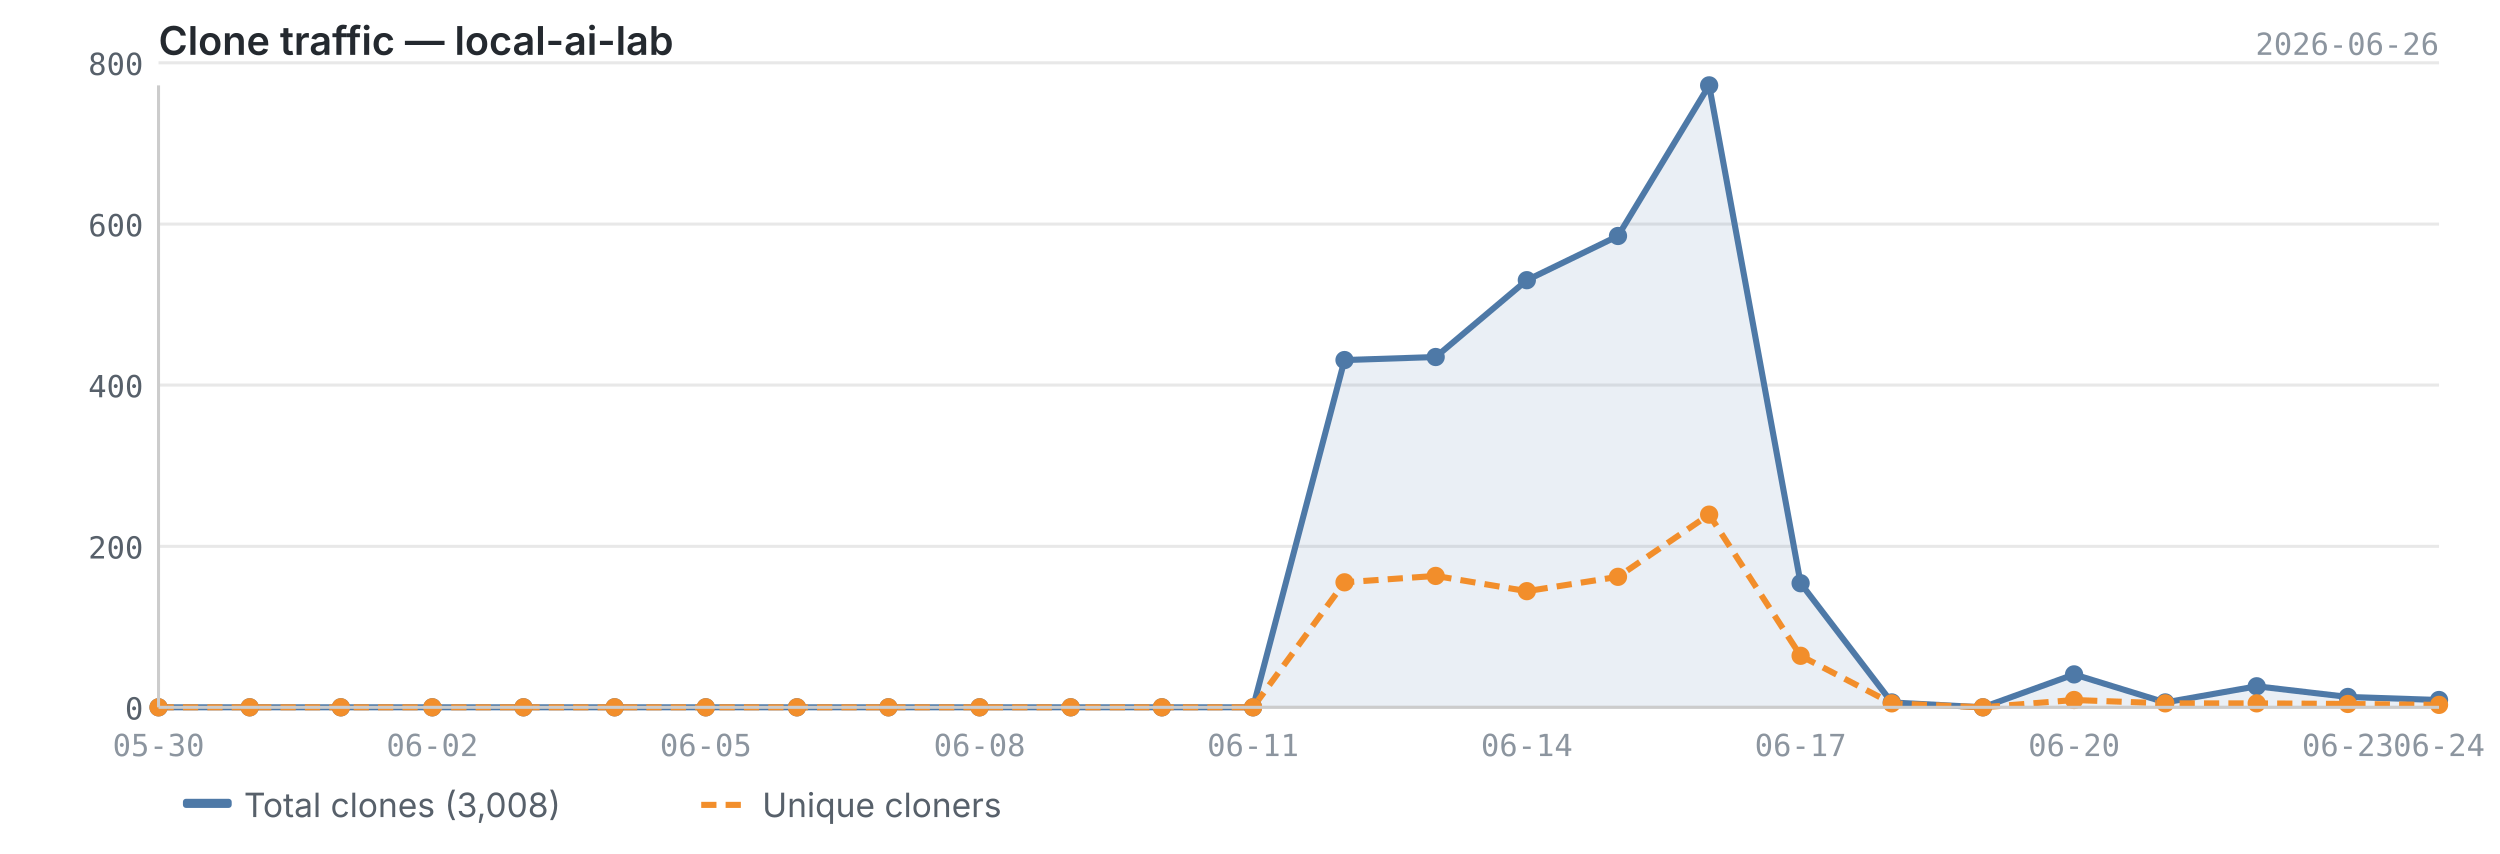
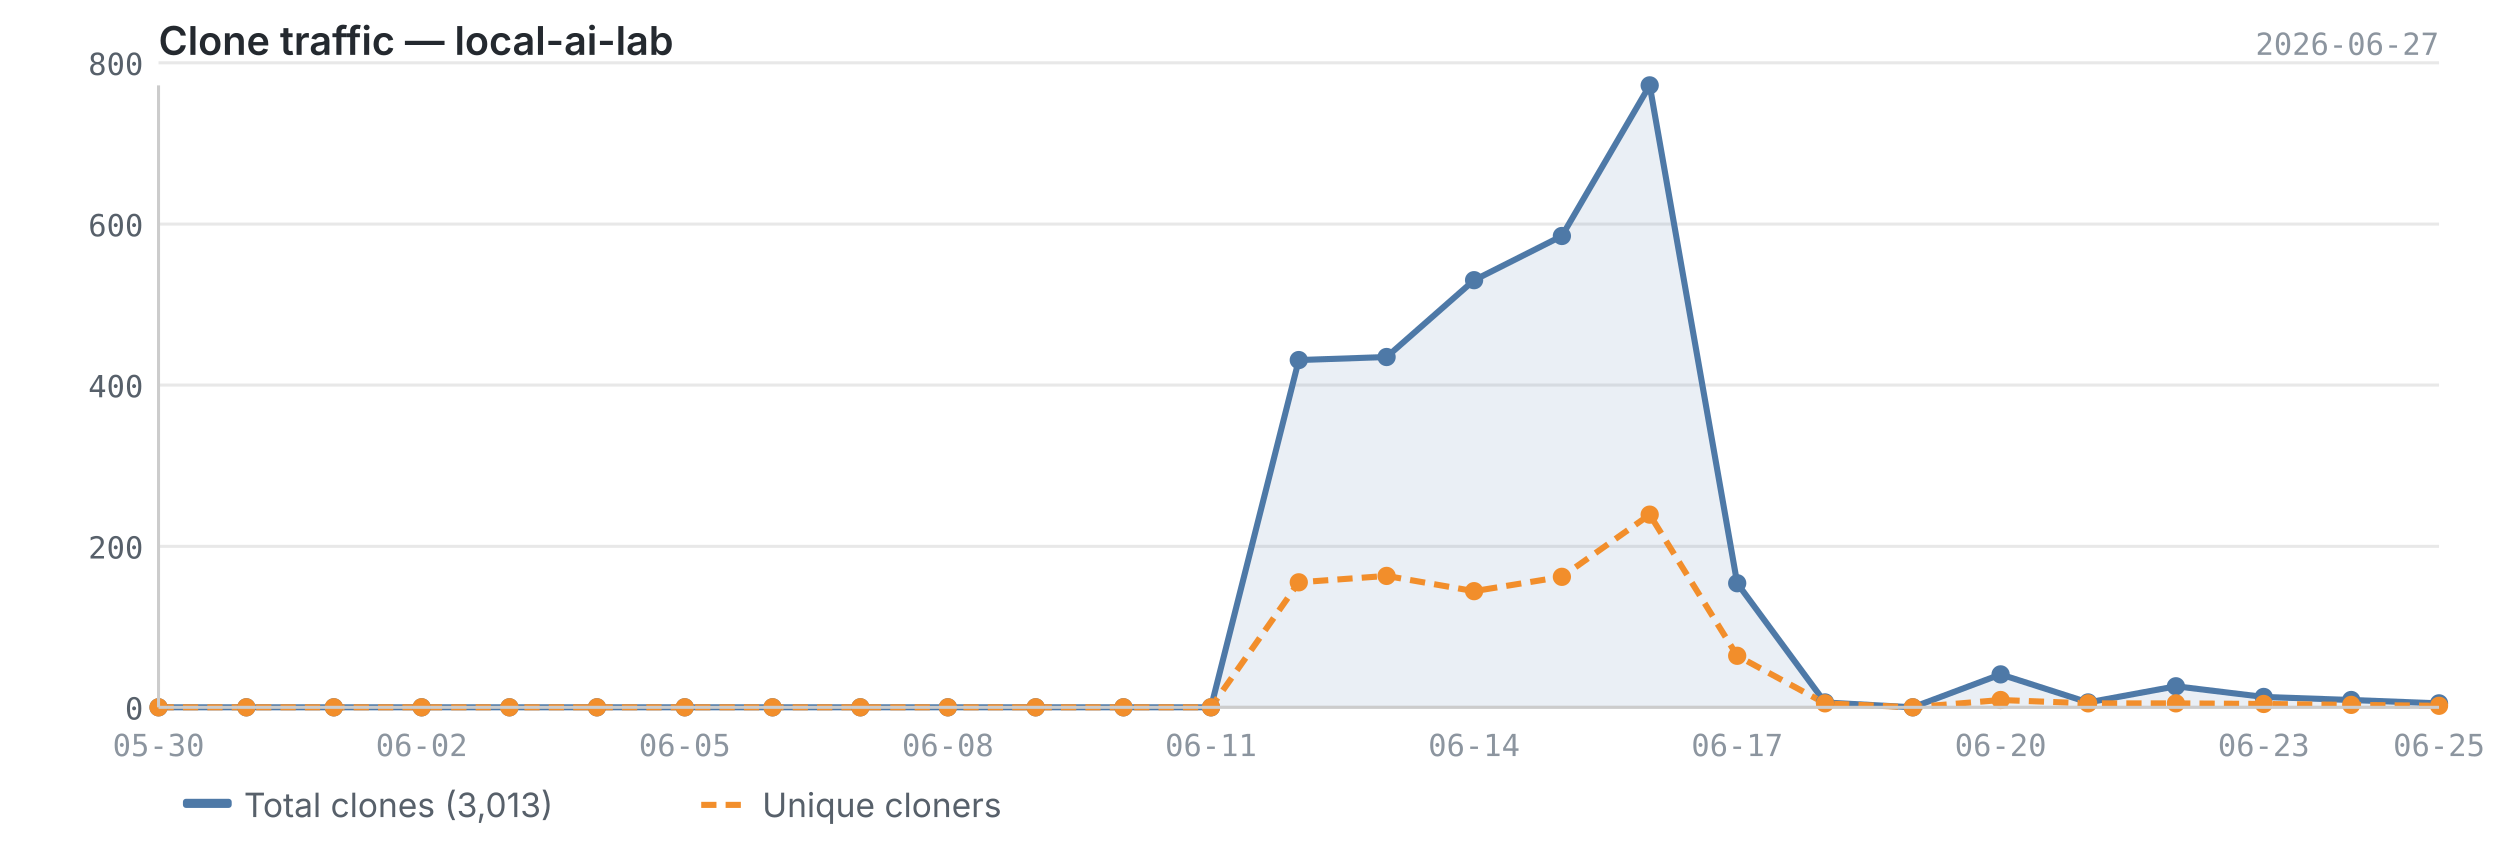
<svg xmlns="http://www.w3.org/2000/svg" viewBox="0 0 820 280" width="820" height="280">
  <text x="52" y="18" font-size="13" font-weight="600" fill="#24292f" font-family="-apple-system, BlinkMacSystemFont, 'Segoe UI', sans-serif">Clone traffic — local-ai-lab</text>
-   <text x="800" y="18" font-size="10" fill="#8c959f" font-family="ui-monospace, SFMono-Regular, 'SF Mono', Menlo, monospace" text-anchor="end">2026-06-26</text>
+   <text x="800" y="18" font-size="10" fill="#8c959f" font-family="ui-monospace, SFMono-Regular, 'SF Mono', Menlo, monospace" text-anchor="end">2026-06-27</text>
  <line x1="52" y1="232.0" x2="800" y2="232.0" stroke="#e8e8e8" stroke-width="1" />
  <line x1="52" y1="179.2" x2="800" y2="179.2" stroke="#e8e8e8" stroke-width="1" />
  <line x1="52" y1="126.3" x2="800" y2="126.3" stroke="#e8e8e8" stroke-width="1" />
  <line x1="52" y1="73.5" x2="800" y2="73.5" stroke="#e8e8e8" stroke-width="1" />
  <line x1="52" y1="20.6" x2="800" y2="20.6" stroke="#e8e8e8" stroke-width="1" />
-   <path d="M52.0,232.0 L52.0,232.0 L81.9,232.0 L111.8,232.0 L141.8,232.0 L171.7,232.0 L201.6,232.0 L231.5,232.0 L261.4,232.0 L291.4,232.0 L321.3,232.0 L351.2,232.0 L381.1,232.0 L411.0,232.0 L441.0,118.1 L470.9,117.1 L500.8,91.9 L530.7,77.4 L560.6,28.0 L590.6,191.3 L620.5,230.4 L650.4,232.0 L680.3,221.2 L710.2,230.4 L740.2,225.1 L770.1,228.6 L800.0,229.6 L800.0,232.0 L52.0,232.0Z" fill="#4e79a7" opacity="0.12" />
-   <polyline points="52.0,232.0 81.9,232.0 111.8,232.0 141.8,232.0 171.7,232.0 201.6,232.0 231.5,232.0 261.4,232.0 291.4,232.0 321.3,232.0 351.2,232.0 381.1,232.0 411.0,232.0 441.0,118.1 470.9,117.1 500.8,91.9 530.7,77.4 560.6,28.0 590.6,191.3 620.5,230.4 650.4,232.0 680.3,221.2 710.2,230.4 740.2,225.1 770.1,228.6 800.0,229.6" fill="none" stroke="#4e79a7" stroke-width="2" stroke-linejoin="round" />
-   <polyline points="52.0,232.0 81.9,232.0 111.8,232.0 141.8,232.0 171.7,232.0 201.6,232.0 231.5,232.0 261.4,232.0 291.4,232.0 321.3,232.0 351.2,232.0 381.1,232.0 411.0,232.0 441.0,191.0 470.9,188.9 500.8,193.9 530.7,189.2 560.6,168.8 590.6,215.1 620.5,230.7 650.4,232.0 680.3,229.6 710.2,230.7 740.2,230.7 770.1,230.9 800.0,231.2" fill="none" stroke="#f28e2b" stroke-width="2" stroke-linejoin="round" stroke-dasharray="5,3" />
+   <path d="M52.0,232.0 L52.0,232.0 L80.8,232.0 L109.5,232.0 L138.3,232.0 L167.1,232.0 L195.8,232.0 L224.6,232.0 L253.4,232.0 L282.2,232.0 L310.9,232.0 L339.7,232.0 L368.5,232.0 L397.2,232.0 L426.0,118.1 L454.8,117.1 L483.5,91.9 L512.3,77.4 L541.1,28.0 L569.8,191.3 L598.6,230.4 L627.4,232.0 L656.2,221.2 L684.9,230.4 L713.7,225.1 L742.5,228.6 L771.2,229.6 L800.0,230.7 L800.0,232.0 L52.0,232.0Z" fill="#4e79a7" opacity="0.12" />
+   <polyline points="52.0,232.0 80.8,232.0 109.5,232.0 138.3,232.0 167.1,232.0 195.8,232.0 224.6,232.0 253.4,232.0 282.2,232.0 310.9,232.0 339.7,232.0 368.5,232.0 397.2,232.0 426.0,118.1 454.8,117.1 483.5,91.9 512.3,77.4 541.1,28.0 569.8,191.3 598.6,230.4 627.4,232.0 656.2,221.2 684.9,230.4 713.7,225.1 742.5,228.6 771.2,229.6 800.0,230.7" fill="none" stroke="#4e79a7" stroke-width="2" stroke-linejoin="round" />
+   <polyline points="52.0,232.0 80.8,232.0 109.5,232.0 138.3,232.0 167.1,232.0 195.8,232.0 224.6,232.0 253.4,232.0 282.2,232.0 310.9,232.0 339.7,232.0 368.5,232.0 397.2,232.0 426.0,191.0 454.8,188.9 483.5,193.9 512.3,189.2 541.1,168.8 569.8,215.1 598.6,230.7 627.4,232.0 656.2,229.6 684.9,230.7 713.7,230.7 742.5,230.9 771.2,231.2 800.0,231.5" fill="none" stroke="#f28e2b" stroke-width="2" stroke-linejoin="round" stroke-dasharray="5,3" />
  <circle cx="52.0" cy="232.0" r="3" fill="#4e79a7" />
-   <circle cx="81.9" cy="232.0" r="3" fill="#4e79a7" />
-   <circle cx="111.8" cy="232.0" r="3" fill="#4e79a7" />
-   <circle cx="141.8" cy="232.0" r="3" fill="#4e79a7" />
-   <circle cx="171.7" cy="232.0" r="3" fill="#4e79a7" />
-   <circle cx="201.6" cy="232.0" r="3" fill="#4e79a7" />
-   <circle cx="231.5" cy="232.0" r="3" fill="#4e79a7" />
-   <circle cx="261.4" cy="232.0" r="3" fill="#4e79a7" />
-   <circle cx="291.4" cy="232.0" r="3" fill="#4e79a7" />
-   <circle cx="321.3" cy="232.0" r="3" fill="#4e79a7" />
-   <circle cx="351.2" cy="232.0" r="3" fill="#4e79a7" />
-   <circle cx="381.1" cy="232.0" r="3" fill="#4e79a7" />
-   <circle cx="411.0" cy="232.0" r="3" fill="#4e79a7" />
-   <circle cx="441.0" cy="118.1" r="3" fill="#4e79a7" />
-   <circle cx="470.9" cy="117.1" r="3" fill="#4e79a7" />
-   <circle cx="500.8" cy="91.9" r="3" fill="#4e79a7" />
-   <circle cx="530.7" cy="77.4" r="3" fill="#4e79a7" />
-   <circle cx="560.6" cy="28.0" r="3" fill="#4e79a7" />
-   <circle cx="590.6" cy="191.3" r="3" fill="#4e79a7" />
-   <circle cx="620.5" cy="230.4" r="3" fill="#4e79a7" />
-   <circle cx="650.4" cy="232.0" r="3" fill="#4e79a7" />
-   <circle cx="680.3" cy="221.2" r="3" fill="#4e79a7" />
-   <circle cx="710.2" cy="230.4" r="3" fill="#4e79a7" />
-   <circle cx="740.2" cy="225.1" r="3" fill="#4e79a7" />
-   <circle cx="770.1" cy="228.6" r="3" fill="#4e79a7" />
-   <circle cx="800.0" cy="229.6" r="3" fill="#4e79a7" />
+   <circle cx="80.8" cy="232.0" r="3" fill="#4e79a7" />
+   <circle cx="109.5" cy="232.0" r="3" fill="#4e79a7" />
+   <circle cx="138.3" cy="232.0" r="3" fill="#4e79a7" />
+   <circle cx="167.1" cy="232.0" r="3" fill="#4e79a7" />
+   <circle cx="195.8" cy="232.0" r="3" fill="#4e79a7" />
+   <circle cx="224.6" cy="232.0" r="3" fill="#4e79a7" />
+   <circle cx="253.4" cy="232.0" r="3" fill="#4e79a7" />
+   <circle cx="282.2" cy="232.0" r="3" fill="#4e79a7" />
+   <circle cx="310.9" cy="232.0" r="3" fill="#4e79a7" />
+   <circle cx="339.7" cy="232.0" r="3" fill="#4e79a7" />
+   <circle cx="368.5" cy="232.0" r="3" fill="#4e79a7" />
+   <circle cx="397.2" cy="232.0" r="3" fill="#4e79a7" />
+   <circle cx="426.0" cy="118.1" r="3" fill="#4e79a7" />
+   <circle cx="454.8" cy="117.1" r="3" fill="#4e79a7" />
+   <circle cx="483.5" cy="91.9" r="3" fill="#4e79a7" />
+   <circle cx="512.3" cy="77.4" r="3" fill="#4e79a7" />
+   <circle cx="541.1" cy="28.0" r="3" fill="#4e79a7" />
+   <circle cx="569.8" cy="191.3" r="3" fill="#4e79a7" />
+   <circle cx="598.6" cy="230.4" r="3" fill="#4e79a7" />
+   <circle cx="627.4" cy="232.0" r="3" fill="#4e79a7" />
+   <circle cx="656.2" cy="221.2" r="3" fill="#4e79a7" />
+   <circle cx="684.9" cy="230.4" r="3" fill="#4e79a7" />
+   <circle cx="713.7" cy="225.1" r="3" fill="#4e79a7" />
+   <circle cx="742.5" cy="228.6" r="3" fill="#4e79a7" />
+   <circle cx="771.2" cy="229.6" r="3" fill="#4e79a7" />
+   <circle cx="800.0" cy="230.7" r="3" fill="#4e79a7" />
  <circle cx="52.0" cy="232.0" r="3" fill="#f28e2b" />
-   <circle cx="81.9" cy="232.0" r="3" fill="#f28e2b" />
-   <circle cx="111.8" cy="232.0" r="3" fill="#f28e2b" />
-   <circle cx="141.8" cy="232.0" r="3" fill="#f28e2b" />
-   <circle cx="171.7" cy="232.0" r="3" fill="#f28e2b" />
-   <circle cx="201.6" cy="232.0" r="3" fill="#f28e2b" />
-   <circle cx="231.5" cy="232.0" r="3" fill="#f28e2b" />
-   <circle cx="261.4" cy="232.0" r="3" fill="#f28e2b" />
-   <circle cx="291.4" cy="232.0" r="3" fill="#f28e2b" />
-   <circle cx="321.3" cy="232.0" r="3" fill="#f28e2b" />
-   <circle cx="351.2" cy="232.0" r="3" fill="#f28e2b" />
-   <circle cx="381.1" cy="232.0" r="3" fill="#f28e2b" />
-   <circle cx="411.0" cy="232.0" r="3" fill="#f28e2b" />
-   <circle cx="441.0" cy="191.0" r="3" fill="#f28e2b" />
-   <circle cx="470.9" cy="188.9" r="3" fill="#f28e2b" />
-   <circle cx="500.8" cy="193.9" r="3" fill="#f28e2b" />
-   <circle cx="530.7" cy="189.2" r="3" fill="#f28e2b" />
-   <circle cx="560.6" cy="168.8" r="3" fill="#f28e2b" />
-   <circle cx="590.6" cy="215.1" r="3" fill="#f28e2b" />
-   <circle cx="620.5" cy="230.7" r="3" fill="#f28e2b" />
-   <circle cx="650.4" cy="232.0" r="3" fill="#f28e2b" />
-   <circle cx="680.3" cy="229.6" r="3" fill="#f28e2b" />
-   <circle cx="710.2" cy="230.7" r="3" fill="#f28e2b" />
-   <circle cx="740.2" cy="230.7" r="3" fill="#f28e2b" />
-   <circle cx="770.1" cy="230.9" r="3" fill="#f28e2b" />
-   <circle cx="800.0" cy="231.2" r="3" fill="#f28e2b" />
+   <circle cx="80.8" cy="232.0" r="3" fill="#f28e2b" />
+   <circle cx="109.5" cy="232.0" r="3" fill="#f28e2b" />
+   <circle cx="138.3" cy="232.0" r="3" fill="#f28e2b" />
+   <circle cx="167.1" cy="232.0" r="3" fill="#f28e2b" />
+   <circle cx="195.8" cy="232.0" r="3" fill="#f28e2b" />
+   <circle cx="224.6" cy="232.0" r="3" fill="#f28e2b" />
+   <circle cx="253.4" cy="232.0" r="3" fill="#f28e2b" />
+   <circle cx="282.2" cy="232.0" r="3" fill="#f28e2b" />
+   <circle cx="310.9" cy="232.0" r="3" fill="#f28e2b" />
+   <circle cx="339.7" cy="232.0" r="3" fill="#f28e2b" />
+   <circle cx="368.5" cy="232.0" r="3" fill="#f28e2b" />
+   <circle cx="397.2" cy="232.0" r="3" fill="#f28e2b" />
+   <circle cx="426.0" cy="191.0" r="3" fill="#f28e2b" />
+   <circle cx="454.8" cy="188.9" r="3" fill="#f28e2b" />
+   <circle cx="483.5" cy="193.9" r="3" fill="#f28e2b" />
+   <circle cx="512.3" cy="189.2" r="3" fill="#f28e2b" />
+   <circle cx="541.1" cy="168.8" r="3" fill="#f28e2b" />
+   <circle cx="569.8" cy="215.1" r="3" fill="#f28e2b" />
+   <circle cx="598.6" cy="230.7" r="3" fill="#f28e2b" />
+   <circle cx="627.4" cy="232.0" r="3" fill="#f28e2b" />
+   <circle cx="656.2" cy="229.6" r="3" fill="#f28e2b" />
+   <circle cx="684.9" cy="230.7" r="3" fill="#f28e2b" />
+   <circle cx="713.7" cy="230.7" r="3" fill="#f28e2b" />
+   <circle cx="742.5" cy="230.9" r="3" fill="#f28e2b" />
+   <circle cx="771.2" cy="231.2" r="3" fill="#f28e2b" />
+   <circle cx="800.0" cy="231.5" r="3" fill="#f28e2b" />
  <line x1="52" y1="28" x2="52" y2="232" stroke="#cccccc" stroke-width="1" />
  <line x1="52" y1="232" x2="800" y2="232" stroke="#cccccc" stroke-width="1" />
  <text x="47" y="236.0" text-anchor="end" font-size="10" fill="#57606a" font-family="ui-monospace, SFMono-Regular, 'SF Mono', Menlo, monospace">0</text>
  <text x="47" y="183.2" text-anchor="end" font-size="10" fill="#57606a" font-family="ui-monospace, SFMono-Regular, 'SF Mono', Menlo, monospace">200</text>
  <text x="47" y="130.3" text-anchor="end" font-size="10" fill="#57606a" font-family="ui-monospace, SFMono-Regular, 'SF Mono', Menlo, monospace">400</text>
  <text x="47" y="77.5" text-anchor="end" font-size="10" fill="#57606a" font-family="ui-monospace, SFMono-Regular, 'SF Mono', Menlo, monospace">600</text>
  <text x="47" y="24.6" text-anchor="end" font-size="10" fill="#57606a" font-family="ui-monospace, SFMono-Regular, 'SF Mono', Menlo, monospace">800</text>
  <text x="52.0" y="248" text-anchor="middle" font-size="10" fill="#8c959f" font-family="ui-monospace, SFMono-Regular, 'SF Mono', Menlo, monospace">05-30</text>
-   <text x="141.8" y="248" text-anchor="middle" font-size="10" fill="#8c959f" font-family="ui-monospace, SFMono-Regular, 'SF Mono', Menlo, monospace">06-02</text>
-   <text x="231.5" y="248" text-anchor="middle" font-size="10" fill="#8c959f" font-family="ui-monospace, SFMono-Regular, 'SF Mono', Menlo, monospace">06-05</text>
-   <text x="321.3" y="248" text-anchor="middle" font-size="10" fill="#8c959f" font-family="ui-monospace, SFMono-Regular, 'SF Mono', Menlo, monospace">06-08</text>
-   <text x="411.0" y="248" text-anchor="middle" font-size="10" fill="#8c959f" font-family="ui-monospace, SFMono-Regular, 'SF Mono', Menlo, monospace">06-11</text>
-   <text x="500.8" y="248" text-anchor="middle" font-size="10" fill="#8c959f" font-family="ui-monospace, SFMono-Regular, 'SF Mono', Menlo, monospace">06-14</text>
-   <text x="590.6" y="248" text-anchor="middle" font-size="10" fill="#8c959f" font-family="ui-monospace, SFMono-Regular, 'SF Mono', Menlo, monospace">06-17</text>
-   <text x="680.3" y="248" text-anchor="middle" font-size="10" fill="#8c959f" font-family="ui-monospace, SFMono-Regular, 'SF Mono', Menlo, monospace">06-20</text>
-   <text x="770.1" y="248" text-anchor="middle" font-size="10" fill="#8c959f" font-family="ui-monospace, SFMono-Regular, 'SF Mono', Menlo, monospace">06-23</text>
-   <text x="800.0" y="248" text-anchor="middle" font-size="10" fill="#8c959f" font-family="ui-monospace, SFMono-Regular, 'SF Mono', Menlo, monospace">06-24</text>
+   <text x="138.3" y="248" text-anchor="middle" font-size="10" fill="#8c959f" font-family="ui-monospace, SFMono-Regular, 'SF Mono', Menlo, monospace">06-02</text>
+   <text x="224.6" y="248" text-anchor="middle" font-size="10" fill="#8c959f" font-family="ui-monospace, SFMono-Regular, 'SF Mono', Menlo, monospace">06-05</text>
+   <text x="310.9" y="248" text-anchor="middle" font-size="10" fill="#8c959f" font-family="ui-monospace, SFMono-Regular, 'SF Mono', Menlo, monospace">06-08</text>
+   <text x="397.2" y="248" text-anchor="middle" font-size="10" fill="#8c959f" font-family="ui-monospace, SFMono-Regular, 'SF Mono', Menlo, monospace">06-11</text>
+   <text x="483.5" y="248" text-anchor="middle" font-size="10" fill="#8c959f" font-family="ui-monospace, SFMono-Regular, 'SF Mono', Menlo, monospace">06-14</text>
+   <text x="569.8" y="248" text-anchor="middle" font-size="10" fill="#8c959f" font-family="ui-monospace, SFMono-Regular, 'SF Mono', Menlo, monospace">06-17</text>
+   <text x="656.2" y="248" text-anchor="middle" font-size="10" fill="#8c959f" font-family="ui-monospace, SFMono-Regular, 'SF Mono', Menlo, monospace">06-20</text>
+   <text x="742.5" y="248" text-anchor="middle" font-size="10" fill="#8c959f" font-family="ui-monospace, SFMono-Regular, 'SF Mono', Menlo, monospace">06-23</text>
+   <text x="800.0" y="248" text-anchor="middle" font-size="10" fill="#8c959f" font-family="ui-monospace, SFMono-Regular, 'SF Mono', Menlo, monospace">06-25</text>
  <rect x="60" y="262" width="16" height="3" fill="#4e79a7" rx="1" />
-   <text x="80" y="268" font-size="11" fill="#57606a" font-family="-apple-system, BlinkMacSystemFont, 'Segoe UI', sans-serif">Total clones (3,008)</text>
+   <text x="80" y="268" font-size="11" fill="#57606a" font-family="-apple-system, BlinkMacSystemFont, 'Segoe UI', sans-serif">Total clones (3,013)</text>
  <line x1="230" y1="264" x2="246" y2="264" stroke="#f28e2b" stroke-width="2" stroke-dasharray="5,3" />
  <text x="250" y="268" font-size="11" fill="#57606a" font-family="-apple-system, BlinkMacSystemFont, 'Segoe UI', sans-serif">Unique cloners</text>
</svg>
